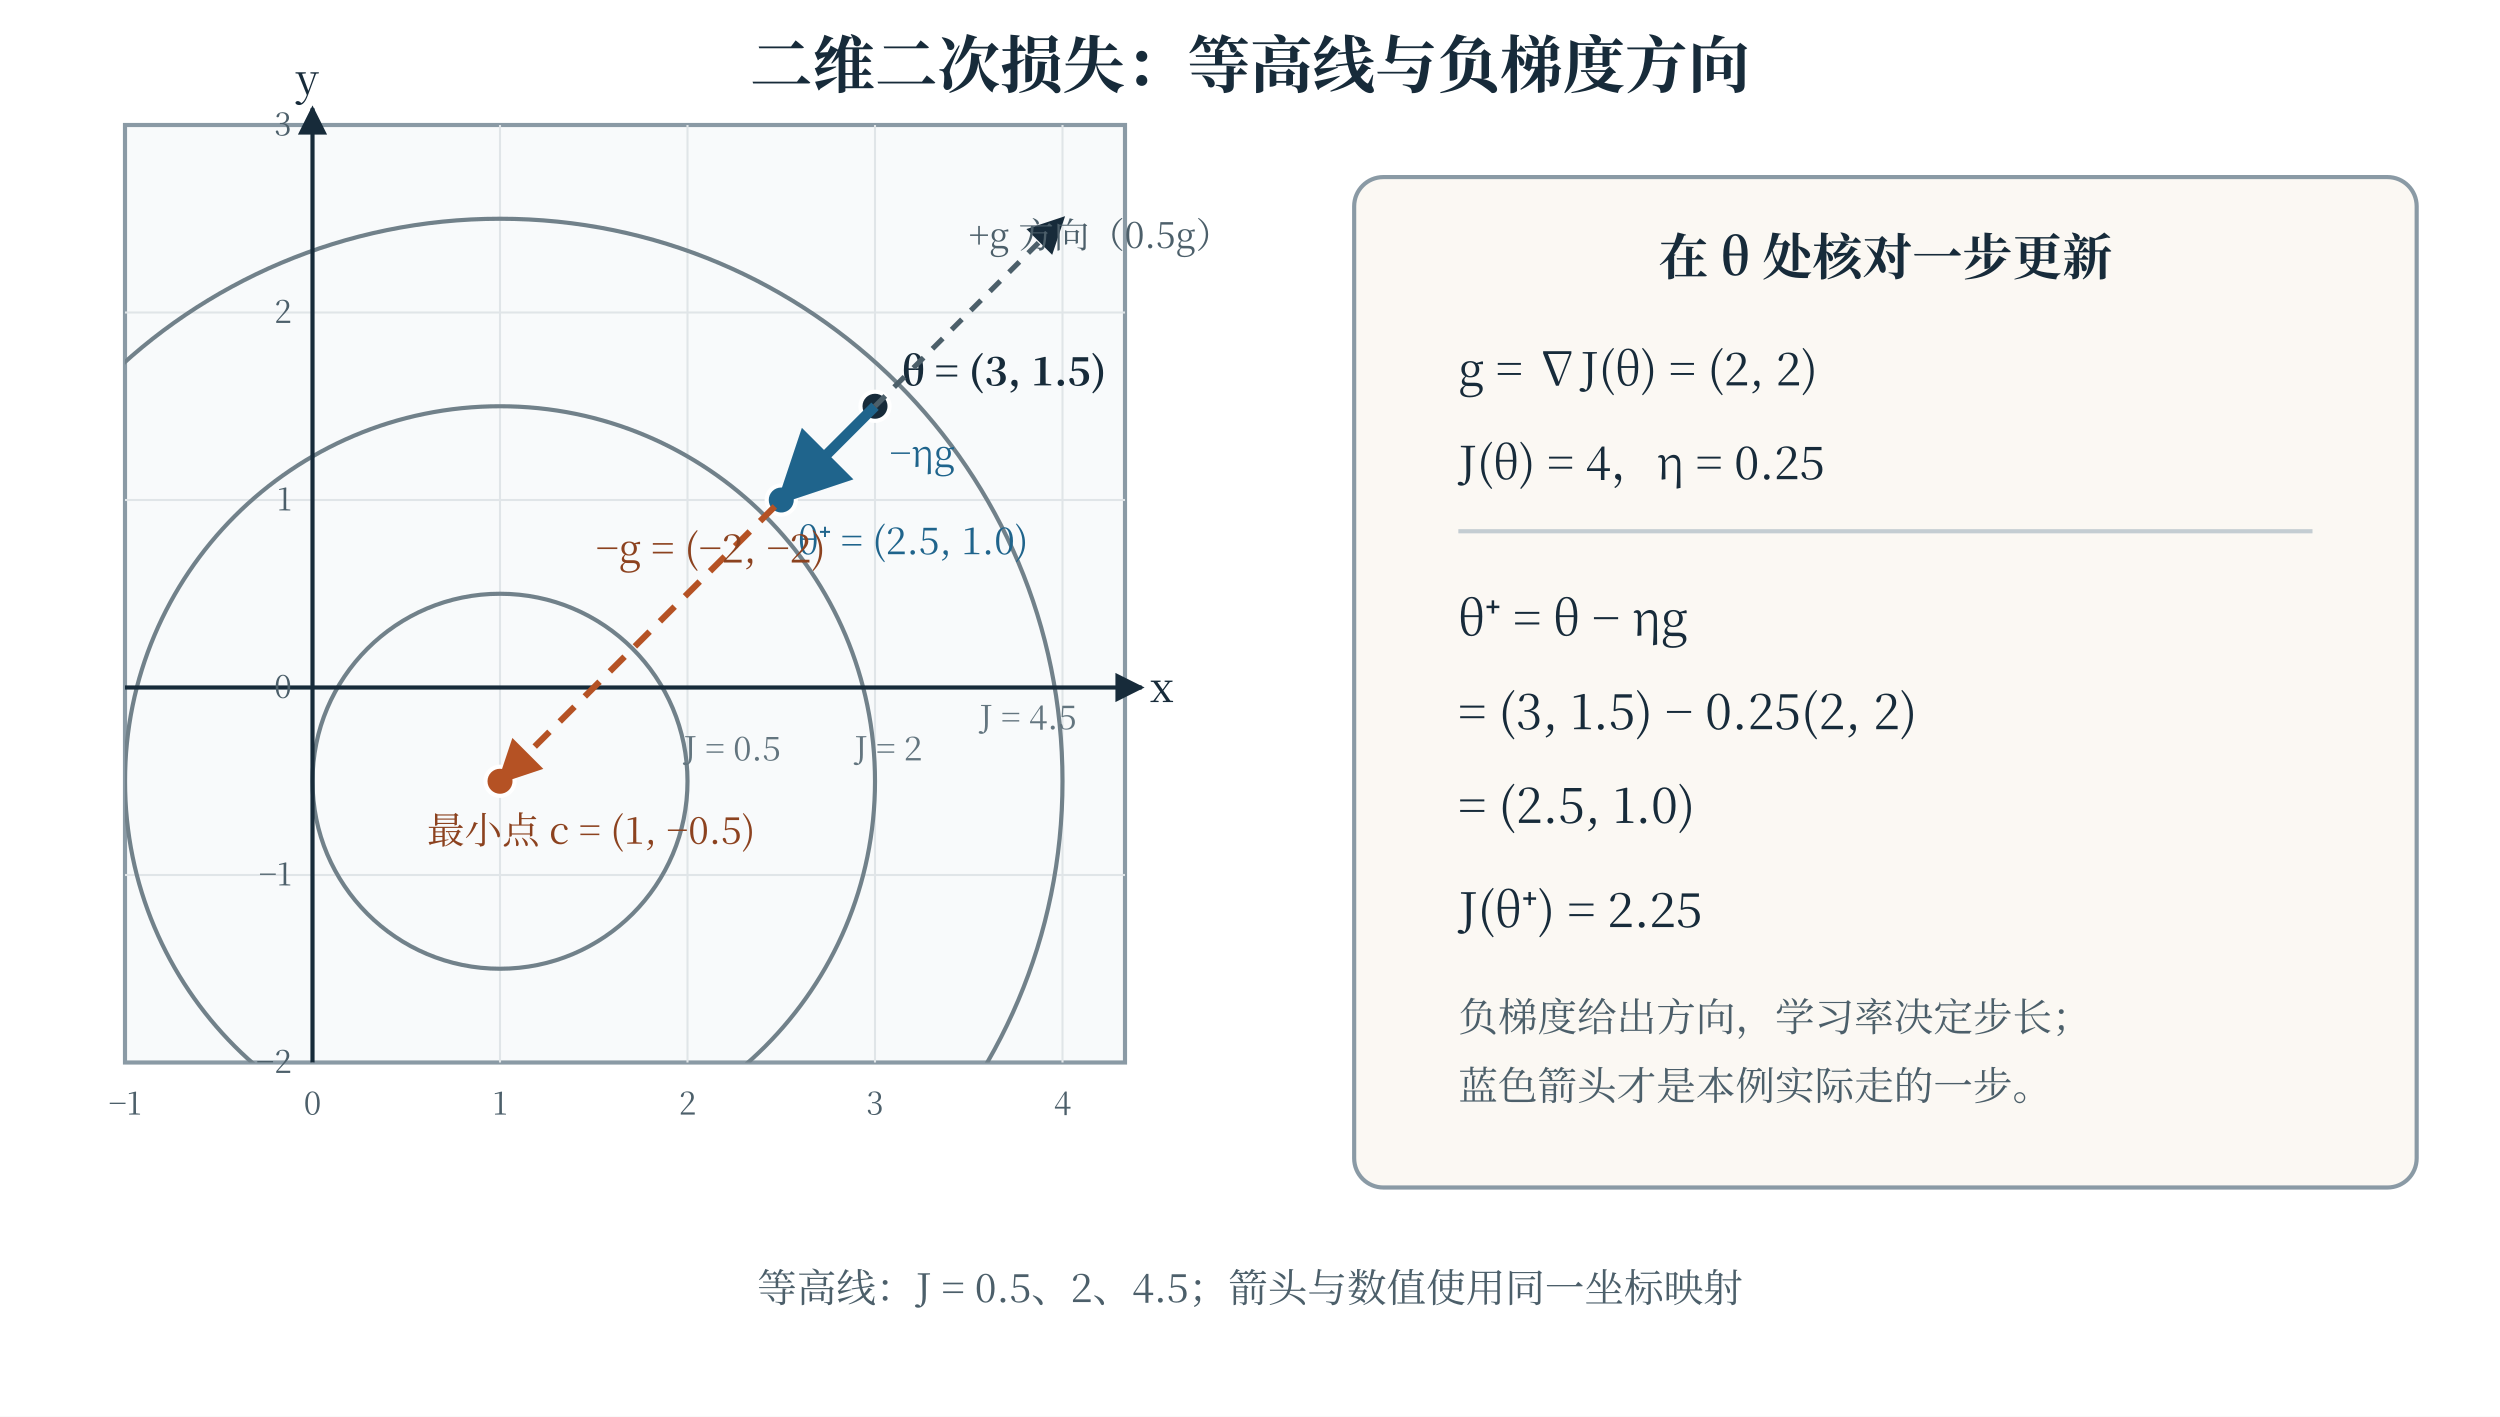
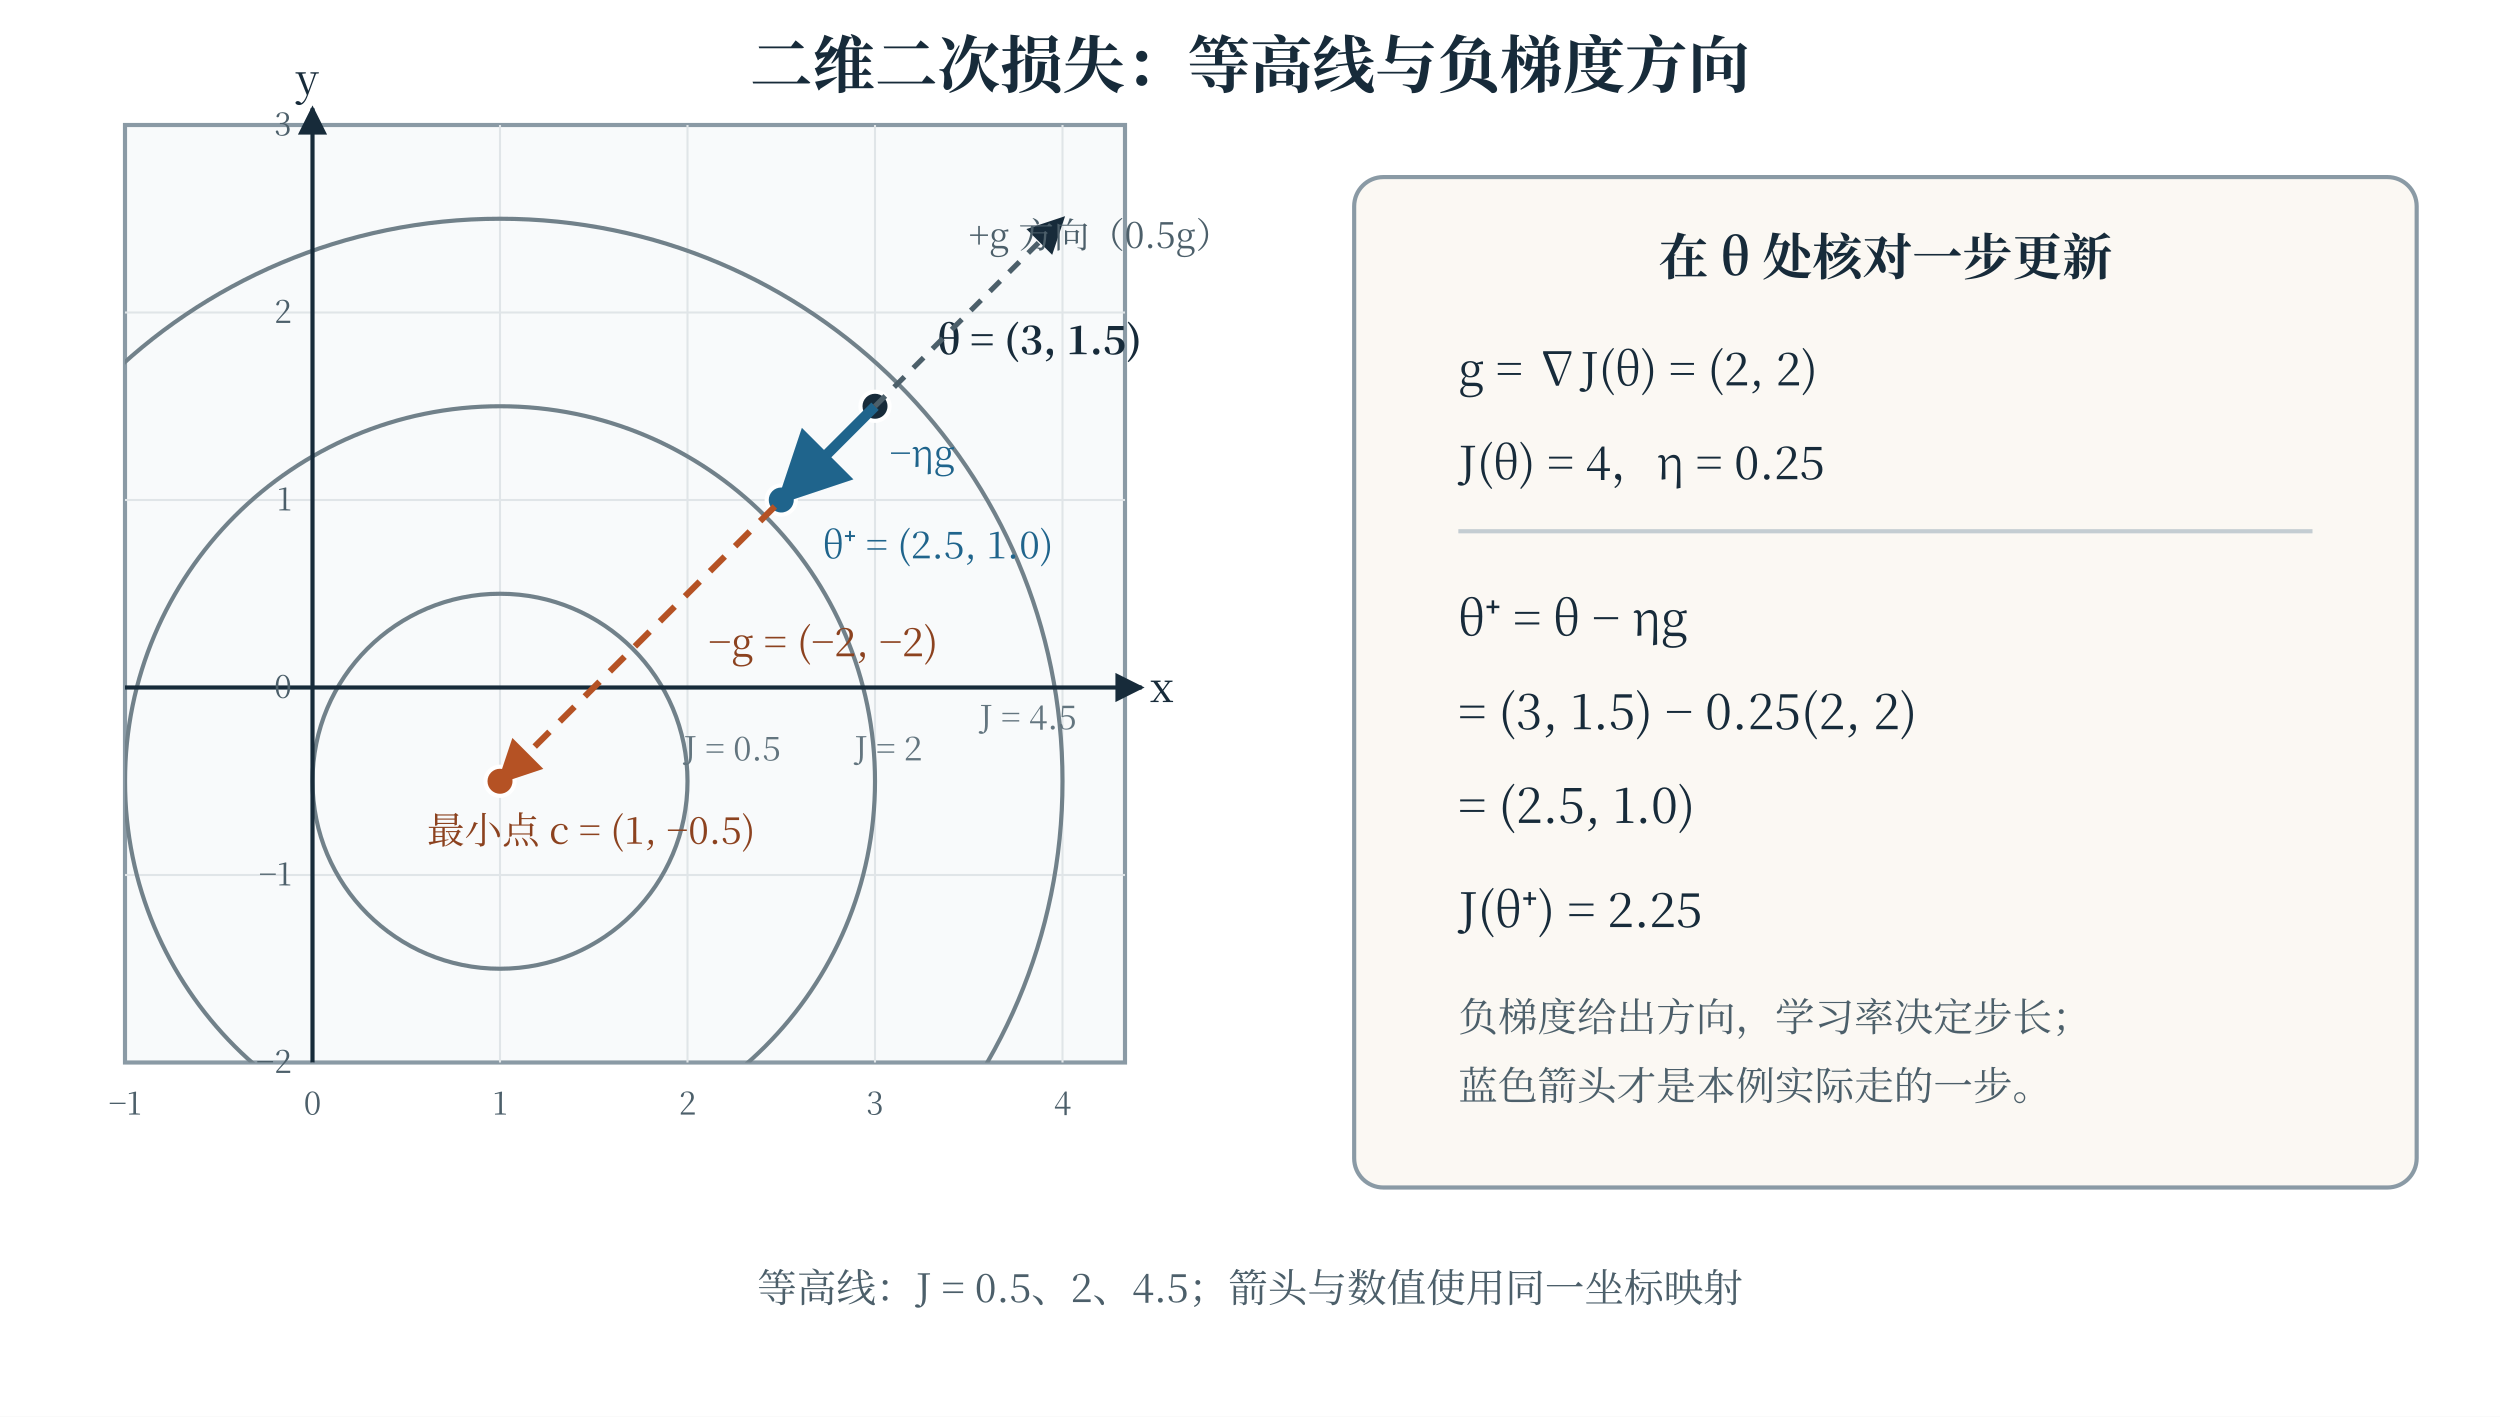
<svg xmlns="http://www.w3.org/2000/svg" viewBox="0 0 1200 680" role="img" aria-labelledby="title desc">
  <defs>
    <clipPath id="plot-clip">
      <rect x="60" y="60" width="480" height="450" />
    </clipPath>
    <marker id="dark-arrow" viewBox="0 0 10 10" refX="9" refY="5" markerWidth="7" markerHeight="7" orient="auto-start-reverse">
      <path d="M 0 0 L 10 5 L 0 10 z" fill="#172B3A" />
    </marker>
    <marker id="orange-arrow" viewBox="0 0 10 10" refX="9" refY="5" markerWidth="7" markerHeight="7" orient="auto-start-reverse">
      <path d="M 0 0 L 10 5 L 0 10 z" fill="#B55224" />
    </marker>
    <marker id="blue-arrow" viewBox="0 0 10 10" refX="9" refY="5" markerWidth="7" markerHeight="7" orient="auto-start-reverse">
      <path d="M 0 0 L 10 5 L 0 10 z" fill="#1F648C" />
    </marker>
  </defs>
  <rect width="1200" height="680" fill="#FFFFFF" />
  <g font-family="Noto Serif CJK SC, PingFang SC, Microsoft YaHei, Arial, sans-serif" fill="#172B3A">
    <text x="600" y="42" text-anchor="middle" font-size="30" font-weight="700">二维二次损失：等高线与负梯度方向</text>
    <text x="300" y="91" text-anchor="middle" font-size="20">J(x,y) = 1/2[(x−1)² + (y+0.5)²]</text>
    <rect x="60" y="60" width="480" height="450" fill="#F8FAFB" stroke="#8A9AA5" stroke-width="2" />
    <g stroke="#E0E5E8" stroke-width="1">
      <line x1="60" y1="150" x2="540" y2="150" />
      <line x1="60" y1="240" x2="540" y2="240" />
      <line x1="60" y1="330" x2="540" y2="330" />
      <line x1="60" y1="420" x2="540" y2="420" />
      <line x1="150" y1="60" x2="150" y2="510" />
      <line x1="240" y1="60" x2="240" y2="510" />
      <line x1="330" y1="60" x2="330" y2="510" />
      <line x1="420" y1="60" x2="420" y2="510" />
      <line x1="510" y1="60" x2="510" y2="510" />
    </g>
    <g clip-path="url(#plot-clip)" fill="none" stroke="#71818A" stroke-width="2">
      <circle cx="240" cy="375" r="90" />
      <circle cx="240" cy="375" r="180" />
      <circle cx="240" cy="375" r="270" />
    </g>
    <line x1="60" y1="330" x2="548" y2="330" stroke="#172B3A" stroke-width="2" marker-end="url(#dark-arrow)" />
    <line x1="150" y1="510" x2="150" y2="52" stroke="#172B3A" stroke-width="2" marker-end="url(#dark-arrow)" />
    <text x="552" y="337" font-size="20">x</text>
    <text x="142" y="45" font-size="20">y</text>
    <g font-size="15" fill="#4C5F6A" text-anchor="middle">
      <text x="60" y="535">−1</text>
      <text x="150" y="535">0</text>
      <text x="240" y="535">1</text>
      <text x="330" y="535">2</text>
      <text x="420" y="535">3</text>
      <text x="510" y="535">4</text>
    </g>
    <g font-size="15" fill="#4C5F6A" text-anchor="end">
      <text x="140" y="515">−2</text>
      <text x="140" y="425">−1</text>
      <text x="140" y="335">0</text>
      <text x="140" y="245">1</text>
      <text x="140" y="155">2</text>
      <text x="140" y="65">3</text>
    </g>
    <g font-size="16" fill="#63757F">
      <text x="328" y="365">J = 0.5</text>
      <text x="410" y="365">J = 2</text>
      <text x="470" y="350">J = 4.5</text>
    </g>
    <circle cx="240" cy="375" r="7" fill="#B55224" stroke="#FFFFFF" stroke-width="2" />
    <text x="205" y="405" font-size="18" fill="#8C421F">最小点 c = (1, −0.5)</text>
    <circle cx="420" cy="195" r="7" fill="#172B3A" stroke="#FFFFFF" stroke-width="2" />
-     <text x="433" y="185" font-size="19" font-weight="700">θ = (3, 1.5)</text>
+     <text x="450" y="170" font-size="19" font-weight="700">θ = (3, 1.5)</text>
    <circle cx="375" cy="240" r="7" fill="#1F648C" stroke="#FFFFFF" stroke-width="2" />
-     <text x="383" y="266" font-size="18" fill="#1F648C">θ⁺ = (2.5, 1.0)</text>
+     <text x="395" y="268" font-size="18" fill="#1F648C">θ⁺ = (2.5, 1.0)</text>
    <line x1="420" y1="195" x2="510" y2="105" stroke="#4C5F6A" stroke-width="2.5" stroke-dasharray="7 6" marker-end="url(#dark-arrow)" />
    <text x="465" y="119" font-size="17" fill="#4C5F6A">+g 方向（0.5g）</text>
    <line x1="420" y1="195" x2="240" y2="375" stroke="#B55224" stroke-width="3" stroke-dasharray="10 7" marker-end="url(#orange-arrow)" />
-     <text x="286" y="270" font-size="19" fill="#8C421F">−g = (−2, −2)</text>
+     <text x="340" y="315" font-size="19" fill="#8C421F">−g = (−2, −2)</text>
    <line x1="420" y1="195" x2="375" y2="240" stroke="#1F648C" stroke-width="5" marker-end="url(#blue-arrow)" />
    <text x="427" y="224" font-size="18" fill="#1F648C">−ηg</text>
    <rect x="650" y="85" width="510" height="485" rx="14" fill="#FBF8F3" stroke="#8A9AA5" stroke-width="2" />
    <text x="905" y="132" text-anchor="middle" font-size="24" font-weight="700">在 θ 处核对一步更新</text>
    <text x="700" y="185" font-size="22">g = ∇J(θ) = (2, 2)</text>
    <text x="700" y="230" font-size="22">J(θ) = 4，η = 0.25</text>
    <line x1="700" y1="255" x2="1110" y2="255" stroke="#C4CDD2" stroke-width="2" />
    <text x="700" y="305" font-size="23">θ⁺ = θ − ηg</text>
    <text x="700" y="350" font-size="23">= (3, 1.5) − 0.25(2, 2)</text>
    <text x="700" y="395" font-size="23">= (2.5, 1.0)</text>
    <text x="700" y="445" font-size="23">J(θ⁺) = 2.25</text>
    <text x="700" y="495" font-size="19" fill="#4C5F6A">负梯度给出方向，学习率决定步长；</text>
    <text x="700" y="528" font-size="19" fill="#4C5F6A">蓝色箭头才是本例实际走的一步。</text>
    <text x="600" y="625" text-anchor="middle" font-size="19" fill="#4C5F6A">等高线：J = 0.5、2、4.5；箭头与数值使用同一坐标映射</text>
  </g>
</svg>
